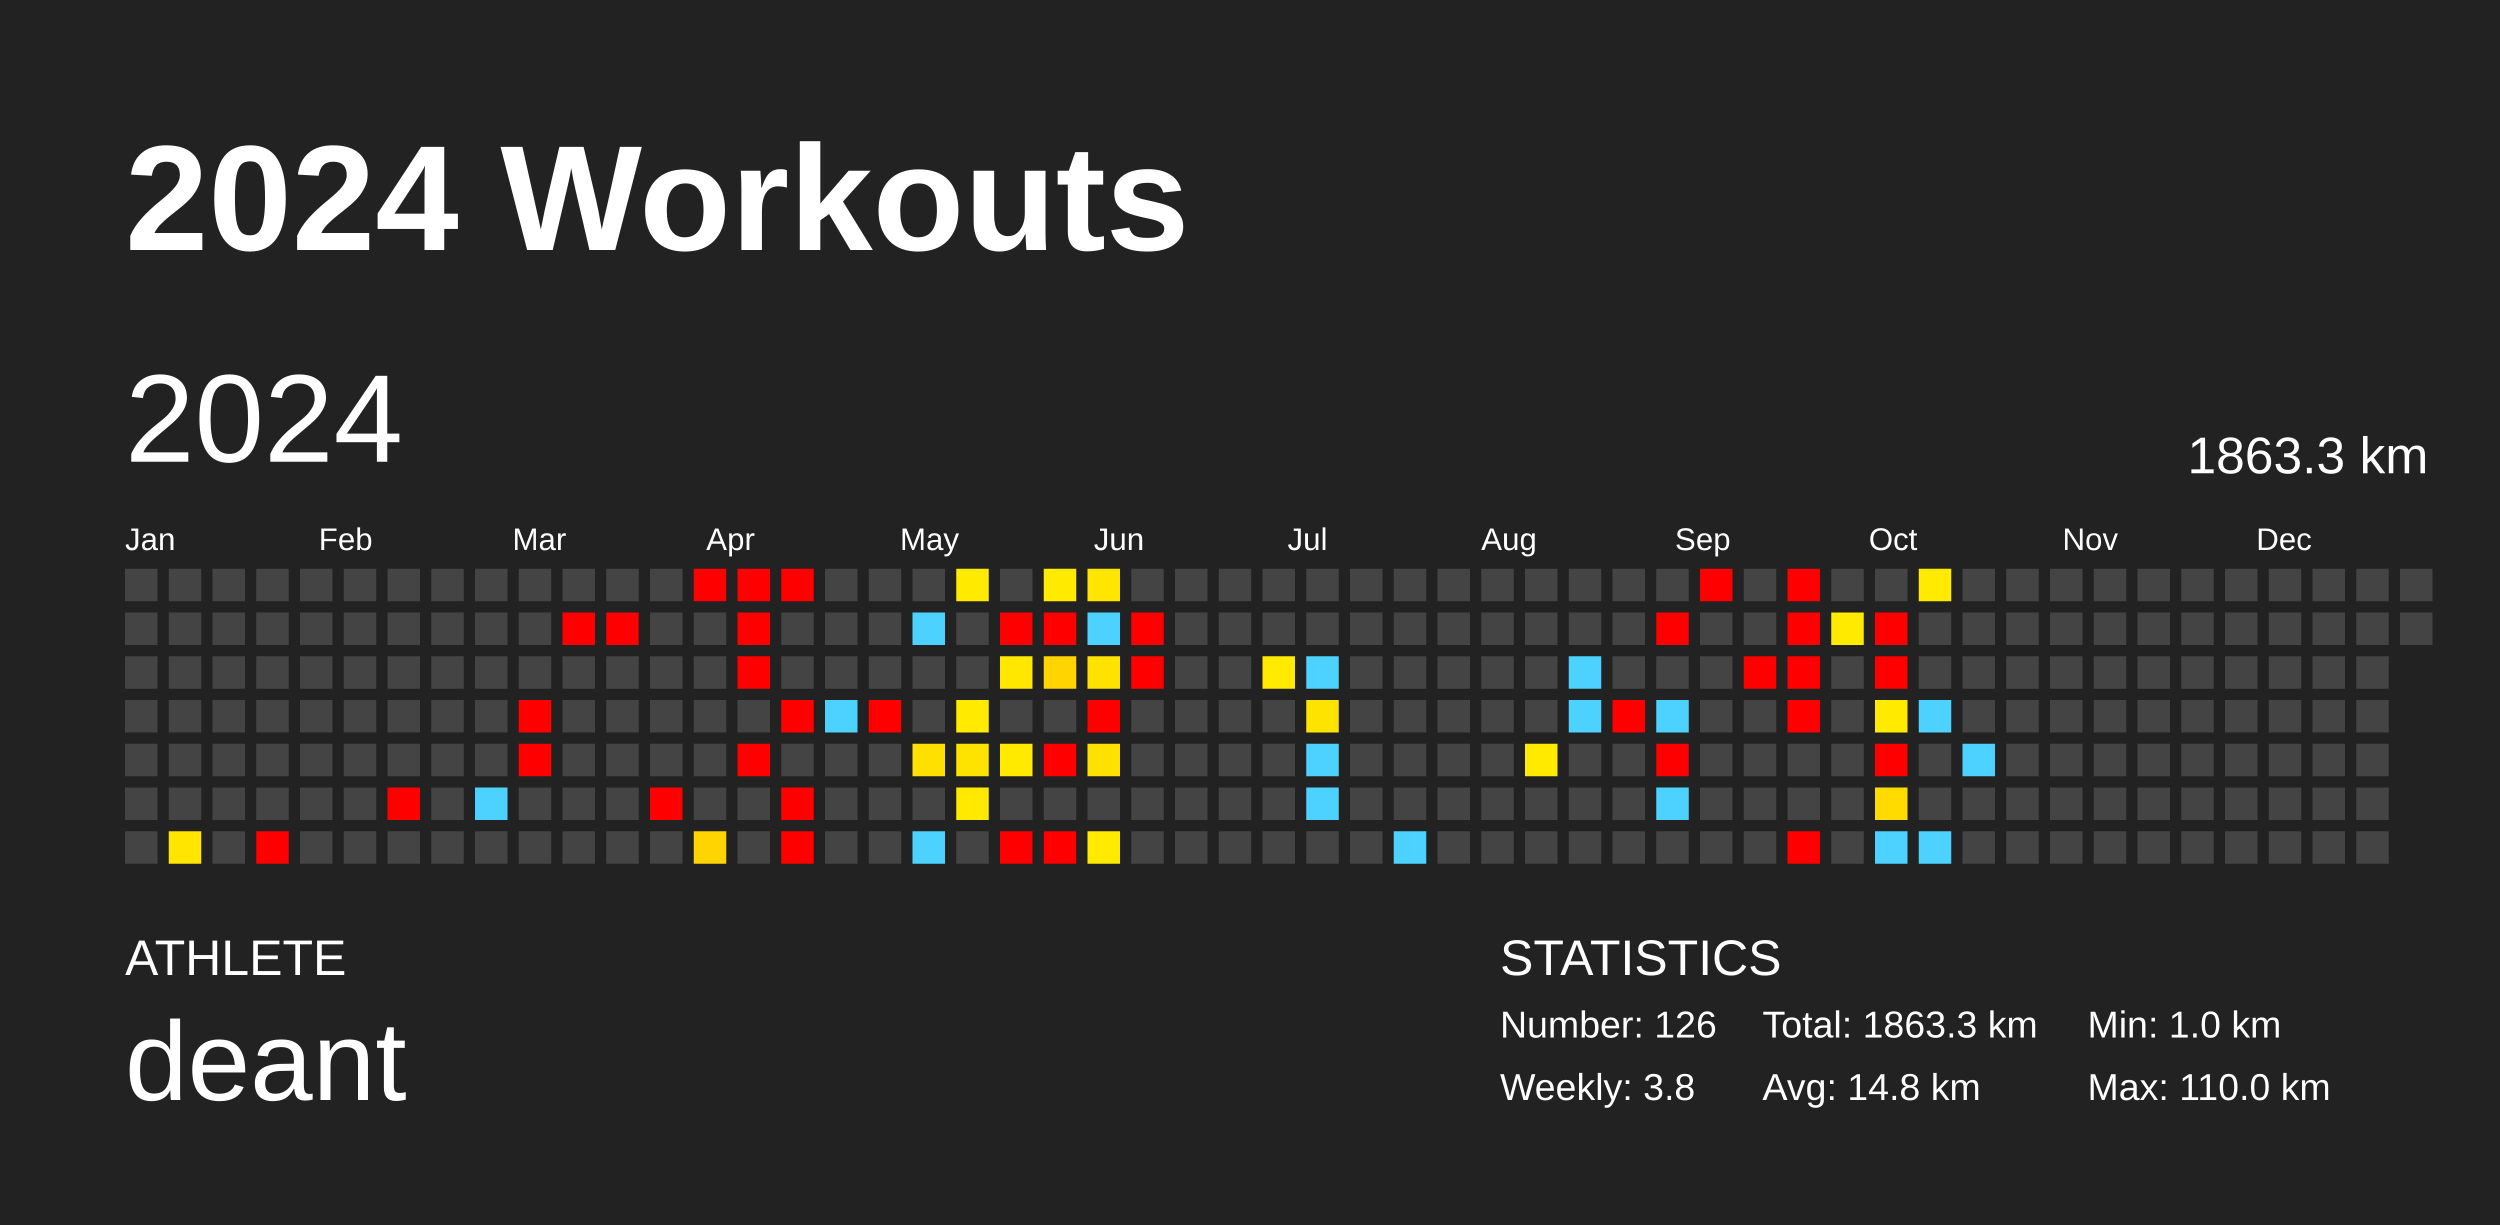
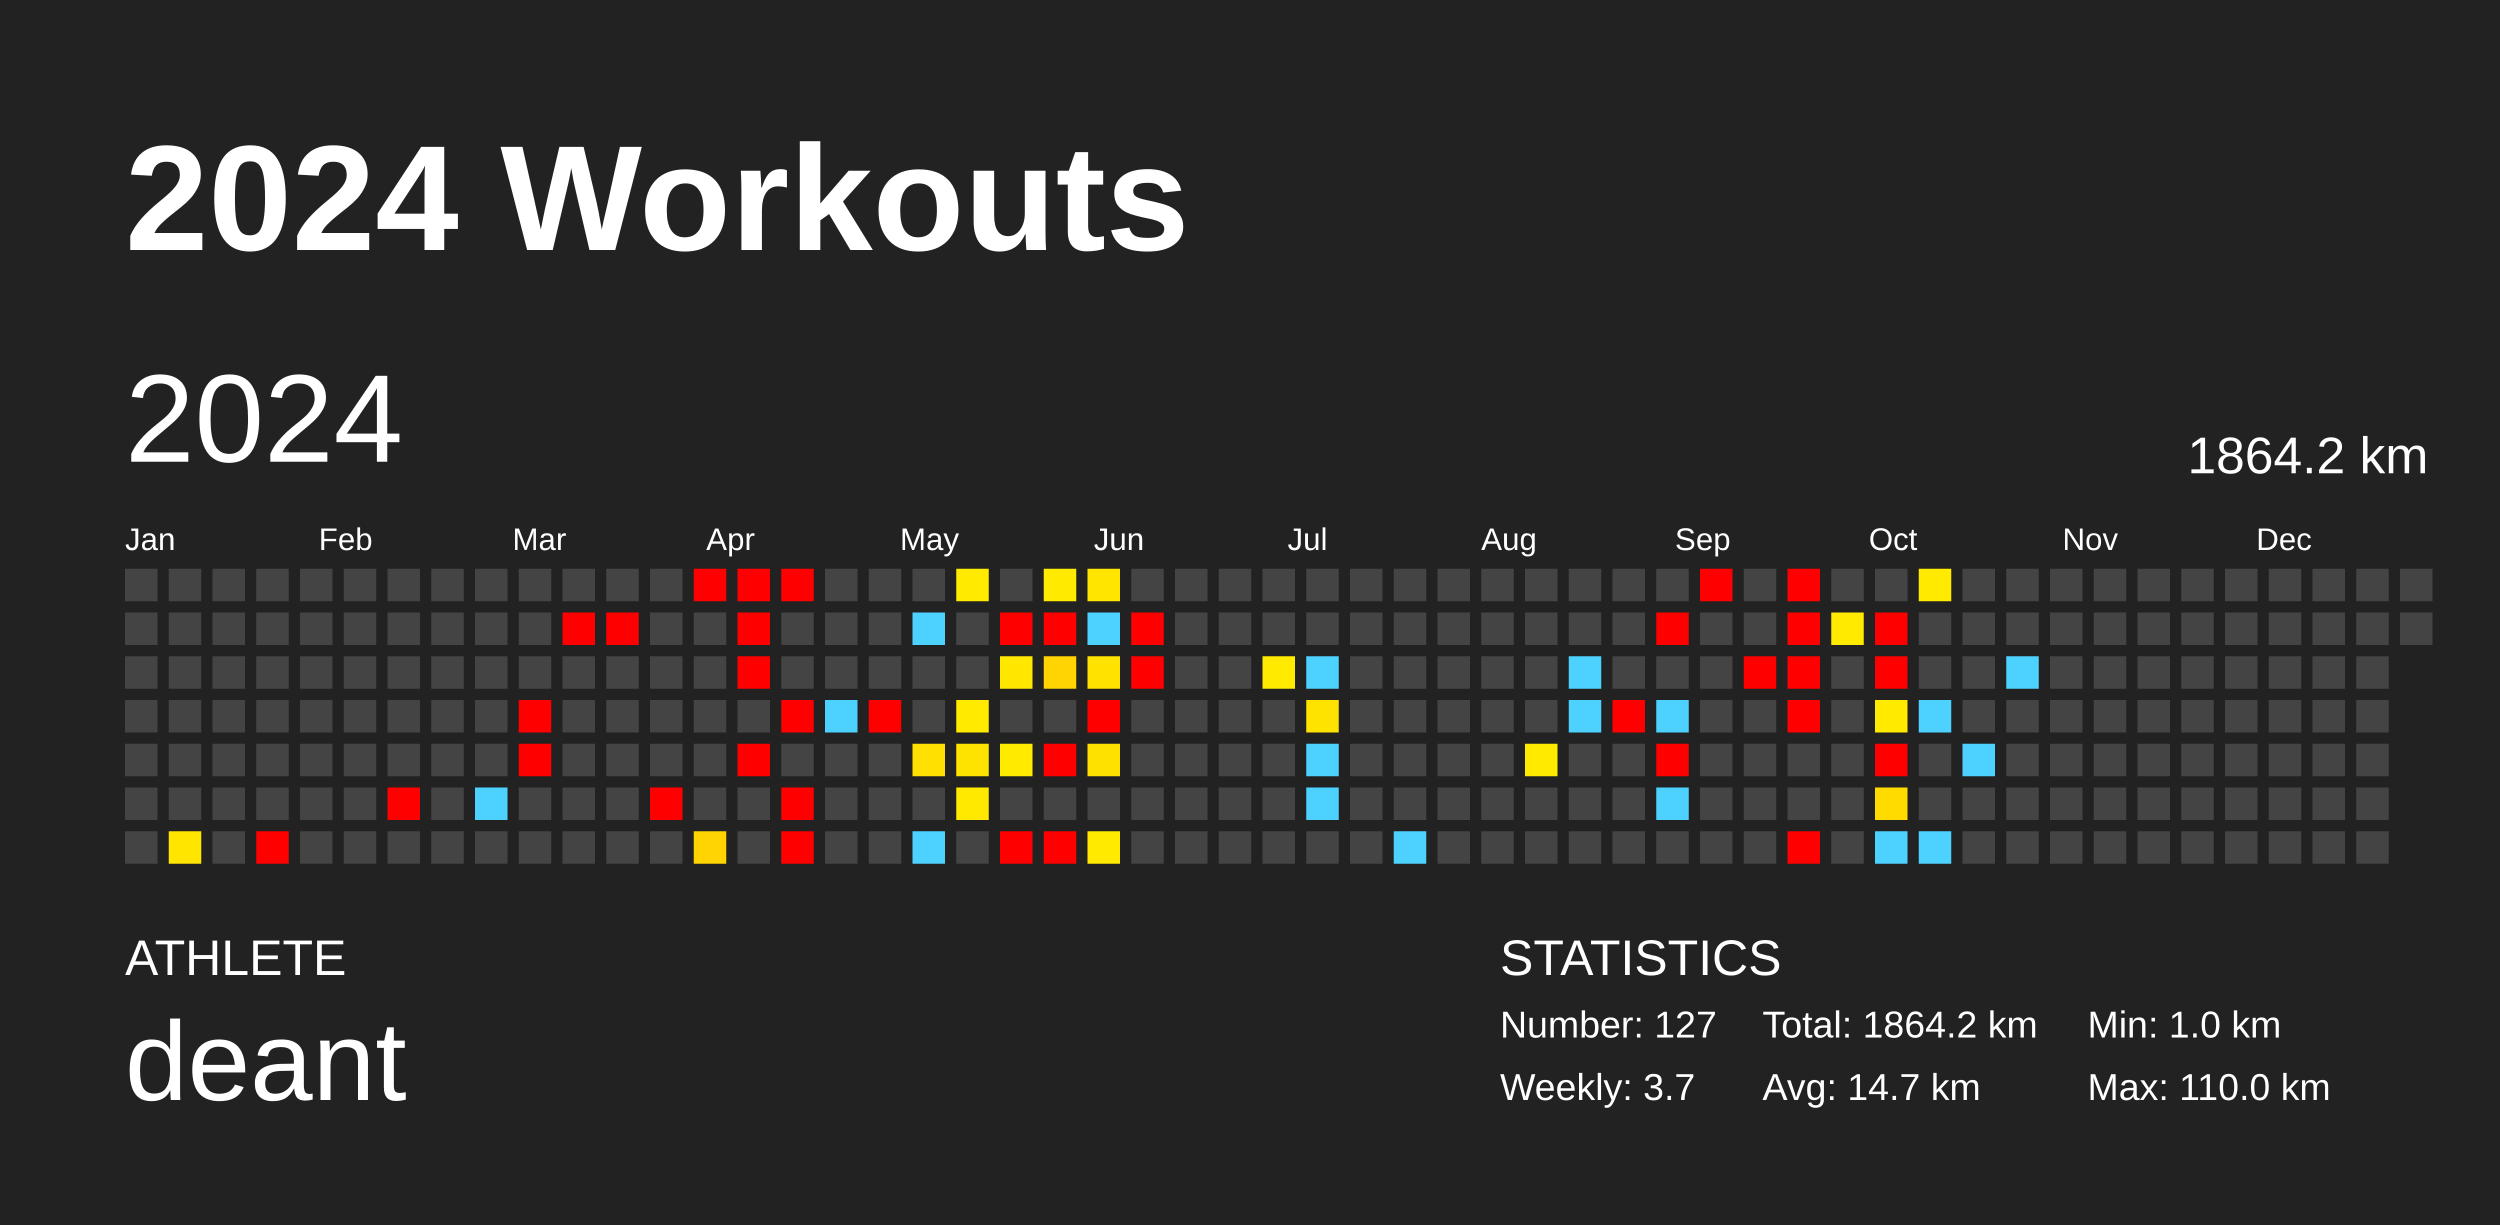
<svg xmlns="http://www.w3.org/2000/svg" baseProfile="full" height="98mm" version="1.1" viewBox="0,0,200,98" width="200mm">
  <defs />
  <rect fill="#222222" height="98" width="200" x="0" y="0" />
  <text fill="#FFFFFF" style="font-size:12px; font-family:Arial; font-weight:bold;" x="10" y="20">2024 Workouts</text>
  <text fill="#FFFFFF" style="font-size:4px; font-family:Arial" x="10" y="78">ATHLETE</text>
  <text fill="#FFFFFF" style="font-size:9px; font-family:Arial" x="10" y="88">deant</text>
  <text fill="#FFFFFF" style="font-size:4px; font-family:Arial" x="120" y="78">STATISTICS</text>
-   <text fill="#FFFFFF" style="font-size:3px; font-family:Arial" x="120" y="83">Number: 126</text>
-   <text fill="#FFFFFF" style="font-size:3px; font-family:Arial" x="120" y="88">Weekly: 3.8</text>
-   <text fill="#FFFFFF" style="font-size:3px; font-family:Arial" x="141" y="83">Total: 1863.3 km</text>
-   <text fill="#FFFFFF" style="font-size:3px; font-family:Arial" x="141" y="88">Avg: 14.8 km</text>
+   <text fill="#FFFFFF" style="font-size:3px; font-family:Arial" x="120" y="83">Number: 127</text>
+   <text fill="#FFFFFF" style="font-size:3px; font-family:Arial" x="120" y="88">Weekly: 3.7</text>
+   <text fill="#FFFFFF" style="font-size:3px; font-family:Arial" x="141" y="83">Total: 1864.2 km</text>
+   <text fill="#FFFFFF" style="font-size:3px; font-family:Arial" x="141" y="88">Avg: 14.7 km</text>
  <text fill="#FFFFFF" style="font-size:3px; font-family:Arial" x="167" y="83">Min: 1.0 km</text>
  <text fill="#FFFFFF" style="font-size:3px; font-family:Arial" x="167" y="88">Max: 110.0 km</text>
  <text dominant-baseline="hanging" fill="#FFFFFF" style="font-size:10.0px; font-family:Arial;" x="10" y="30">2024</text>
-   <text dominant-baseline="hanging" fill="#FFFFFF" style="font-size:4.125px; font-family:Arial;" x="175" y="35">1863.3 km</text>
+   <text dominant-baseline="hanging" fill="#FFFFFF" style="font-size:4.125px; font-family:Arial;" x="175" y="35">1864.2 km</text>
  <text fill="#FFFFFF" style="font-size:2.5px; font-family:Arial" x="10.0" y="44">Jan</text>
  <text fill="#FFFFFF" style="font-size:2.5px; font-family:Arial" x="25.5" y="44">Feb</text>
  <text fill="#FFFFFF" style="font-size:2.5px; font-family:Arial" x="41.0" y="44">Mar</text>
  <text fill="#FFFFFF" style="font-size:2.5px; font-family:Arial" x="56.5" y="44">Apr</text>
  <text fill="#FFFFFF" style="font-size:2.5px; font-family:Arial" x="72.0" y="44">May</text>
  <text fill="#FFFFFF" style="font-size:2.5px; font-family:Arial" x="87.5" y="44">Jun</text>
  <text fill="#FFFFFF" style="font-size:2.5px; font-family:Arial" x="103.0" y="44">Jul</text>
  <text fill="#FFFFFF" style="font-size:2.5px; font-family:Arial" x="118.5" y="44">Aug</text>
  <text fill="#FFFFFF" style="font-size:2.5px; font-family:Arial" x="134.0" y="44">Sep</text>
  <text fill="#FFFFFF" style="font-size:2.5px; font-family:Arial" x="149.5" y="44">Oct</text>
  <text fill="#FFFFFF" style="font-size:2.5px; font-family:Arial" x="165.0" y="44">Nov</text>
  <text fill="#FFFFFF" style="font-size:2.5px; font-family:Arial" x="180.5" y="44">Dec</text>
  <rect fill="#444444" height="2.6" width="2.6" x="10.0" y="45.5" />
  <rect fill="#444444" height="2.6" width="2.6" x="10.0" y="49.0" />
  <rect fill="#444444" height="2.6" width="2.6" x="10.0" y="52.5" />
  <rect fill="#444444" height="2.6" width="2.6" x="10.0" y="56.0" />
  <rect fill="#444444" height="2.6" width="2.6" x="10.0" y="59.5" />
  <rect fill="#444444" height="2.6" width="2.6" x="10.0" y="63.0" />
  <rect fill="#444444" height="2.6" width="2.6" x="10.0" y="66.5" />
  <rect fill="#444444" height="2.6" width="2.6" x="13.5" y="45.5" />
  <rect fill="#444444" height="2.6" width="2.6" x="13.5" y="49.0" />
  <rect fill="#444444" height="2.6" width="2.6" x="13.5" y="52.5" />
  <rect fill="#444444" height="2.6" width="2.6" x="13.5" y="56.0" />
  <rect fill="#444444" height="2.6" width="2.6" x="13.5" y="59.5" />
  <rect fill="#444444" height="2.6" width="2.6" x="13.5" y="63.0" />
  <rect fill="#ffe500" height="2.6" width="2.6" x="13.5" y="66.5" />
  <rect fill="#444444" height="2.6" width="2.6" x="17.0" y="45.5" />
  <rect fill="#444444" height="2.6" width="2.6" x="17.0" y="49.0" />
  <rect fill="#444444" height="2.6" width="2.6" x="17.0" y="52.5" />
  <rect fill="#444444" height="2.6" width="2.6" x="17.0" y="56.0" />
  <rect fill="#444444" height="2.6" width="2.6" x="17.0" y="59.5" />
  <rect fill="#444444" height="2.6" width="2.6" x="17.0" y="63.0" />
  <rect fill="#444444" height="2.6" width="2.6" x="17.0" y="66.5" />
  <rect fill="#444444" height="2.6" width="2.6" x="20.5" y="45.5" />
  <rect fill="#444444" height="2.6" width="2.6" x="20.5" y="49.0" />
  <rect fill="#444444" height="2.6" width="2.6" x="20.5" y="52.5" />
  <rect fill="#444444" height="2.6" width="2.6" x="20.5" y="56.0" />
  <rect fill="#444444" height="2.6" width="2.6" x="20.5" y="59.5" />
  <rect fill="#444444" height="2.6" width="2.6" x="20.5" y="63.0" />
  <rect fill="red" height="2.6" width="2.6" x="20.5" y="66.5" />
  <rect fill="#444444" height="2.6" width="2.6" x="24.0" y="45.5" />
  <rect fill="#444444" height="2.6" width="2.6" x="24.0" y="49.0" />
  <rect fill="#444444" height="2.6" width="2.6" x="24.0" y="52.5" />
  <rect fill="#444444" height="2.6" width="2.6" x="24.0" y="56.0" />
  <rect fill="#444444" height="2.6" width="2.6" x="24.0" y="59.5" />
  <rect fill="#444444" height="2.6" width="2.6" x="24.0" y="63.0" />
  <rect fill="#444444" height="2.6" width="2.6" x="24.0" y="66.5" />
  <rect fill="#444444" height="2.6" width="2.6" x="27.5" y="45.5" />
  <rect fill="#444444" height="2.6" width="2.6" x="27.5" y="49.0" />
  <rect fill="#444444" height="2.6" width="2.6" x="27.5" y="52.5" />
  <rect fill="#444444" height="2.6" width="2.6" x="27.5" y="56.0" />
  <rect fill="#444444" height="2.6" width="2.6" x="27.5" y="59.5" />
  <rect fill="#444444" height="2.6" width="2.6" x="27.5" y="63.0" />
  <rect fill="#444444" height="2.6" width="2.6" x="27.5" y="66.5" />
  <rect fill="#444444" height="2.6" width="2.6" x="31.0" y="45.5" />
  <rect fill="#444444" height="2.6" width="2.6" x="31.0" y="49.0" />
  <rect fill="#444444" height="2.6" width="2.6" x="31.0" y="52.5" />
  <rect fill="#444444" height="2.6" width="2.6" x="31.0" y="56.0" />
  <rect fill="#444444" height="2.6" width="2.6" x="31.0" y="59.5" />
  <rect fill="red" height="2.6" width="2.6" x="31.0" y="63.0" />
  <rect fill="#444444" height="2.6" width="2.6" x="31.0" y="66.5" />
  <rect fill="#444444" height="2.6" width="2.6" x="34.5" y="45.5" />
  <rect fill="#444444" height="2.6" width="2.6" x="34.5" y="49.0" />
  <rect fill="#444444" height="2.6" width="2.6" x="34.5" y="52.5" />
  <rect fill="#444444" height="2.6" width="2.6" x="34.5" y="56.0" />
  <rect fill="#444444" height="2.6" width="2.6" x="34.5" y="59.5" />
  <rect fill="#444444" height="2.6" width="2.6" x="34.5" y="63.0" />
  <rect fill="#444444" height="2.6" width="2.6" x="34.5" y="66.5" />
  <rect fill="#444444" height="2.6" width="2.6" x="38.0" y="45.5" />
  <rect fill="#444444" height="2.6" width="2.6" x="38.0" y="49.0" />
  <rect fill="#444444" height="2.6" width="2.6" x="38.0" y="52.5" />
  <rect fill="#444444" height="2.6" width="2.6" x="38.0" y="56.0" />
  <rect fill="#444444" height="2.6" width="2.6" x="38.0" y="59.5" />
  <rect fill="#4dd2ff" height="2.6" width="2.6" x="38.0" y="63.0" />
  <rect fill="#444444" height="2.6" width="2.6" x="38.0" y="66.5" />
  <rect fill="#444444" height="2.6" width="2.6" x="41.5" y="45.5" />
  <rect fill="#444444" height="2.6" width="2.6" x="41.5" y="49.0" />
  <rect fill="#444444" height="2.6" width="2.6" x="41.5" y="52.5" />
  <rect fill="red" height="2.6" width="2.6" x="41.5" y="56.0" />
  <rect fill="red" height="2.6" width="2.6" x="41.5" y="59.5" />
  <rect fill="#444444" height="2.6" width="2.6" x="41.5" y="63.0" />
  <rect fill="#444444" height="2.6" width="2.6" x="41.5" y="66.5" />
  <rect fill="#444444" height="2.6" width="2.6" x="45.0" y="45.5" />
  <rect fill="red" height="2.6" width="2.6" x="45.0" y="49.0" />
  <rect fill="#444444" height="2.6" width="2.6" x="45.0" y="52.5" />
  <rect fill="#444444" height="2.6" width="2.6" x="45.0" y="56.0" />
  <rect fill="#444444" height="2.6" width="2.6" x="45.0" y="59.5" />
  <rect fill="#444444" height="2.6" width="2.6" x="45.0" y="63.0" />
  <rect fill="#444444" height="2.6" width="2.6" x="45.0" y="66.5" />
  <rect fill="#444444" height="2.6" width="2.6" x="48.5" y="45.5" />
  <rect fill="red" height="2.6" width="2.6" x="48.5" y="49.0" />
  <rect fill="#444444" height="2.6" width="2.6" x="48.5" y="52.5" />
  <rect fill="#444444" height="2.6" width="2.6" x="48.5" y="56.0" />
  <rect fill="#444444" height="2.6" width="2.6" x="48.5" y="59.5" />
  <rect fill="#444444" height="2.6" width="2.6" x="48.5" y="63.0" />
  <rect fill="#444444" height="2.6" width="2.6" x="48.5" y="66.5" />
  <rect fill="#444444" height="2.6" width="2.6" x="52.0" y="45.5" />
  <rect fill="#444444" height="2.6" width="2.6" x="52.0" y="49.0" />
  <rect fill="#444444" height="2.6" width="2.6" x="52.0" y="52.5" />
  <rect fill="#444444" height="2.6" width="2.6" x="52.0" y="56.0" />
  <rect fill="#444444" height="2.6" width="2.6" x="52.0" y="59.5" />
  <rect fill="red" height="2.6" width="2.6" x="52.0" y="63.0" />
  <rect fill="#444444" height="2.6" width="2.6" x="52.0" y="66.5" />
  <rect fill="red" height="2.6" width="2.6" x="55.5" y="45.5" />
  <rect fill="#444444" height="2.6" width="2.6" x="55.5" y="49.0" />
  <rect fill="#444444" height="2.6" width="2.6" x="55.5" y="52.5" />
  <rect fill="#444444" height="2.6" width="2.6" x="55.5" y="56.0" />
  <rect fill="#444444" height="2.6" width="2.6" x="55.5" y="59.5" />
  <rect fill="#444444" height="2.6" width="2.6" x="55.5" y="63.0" />
  <rect fill="#ffd400" height="2.6" width="2.6" x="55.5" y="66.5" />
  <rect fill="red" height="2.6" width="2.6" x="59.0" y="45.5" />
  <rect fill="red" height="2.6" width="2.6" x="59.0" y="49.0" />
  <rect fill="red" height="2.6" width="2.6" x="59.0" y="52.5" />
  <rect fill="#444444" height="2.6" width="2.6" x="59.0" y="56.0" />
  <rect fill="red" height="2.6" width="2.6" x="59.0" y="59.5" />
  <rect fill="#444444" height="2.6" width="2.6" x="59.0" y="63.0" />
  <rect fill="#444444" height="2.6" width="2.6" x="59.0" y="66.5" />
  <rect fill="red" height="2.6" width="2.6" x="62.5" y="45.5" />
  <rect fill="#444444" height="2.6" width="2.6" x="62.5" y="49.0" />
  <rect fill="#444444" height="2.6" width="2.6" x="62.5" y="52.5" />
  <rect fill="red" height="2.6" width="2.6" x="62.5" y="56.0" />
  <rect fill="#444444" height="2.6" width="2.6" x="62.5" y="59.5" />
  <rect fill="red" height="2.6" width="2.6" x="62.5" y="63.0" />
  <rect fill="red" height="2.6" width="2.6" x="62.5" y="66.5" />
  <rect fill="#444444" height="2.6" width="2.6" x="66.0" y="45.5" />
  <rect fill="#444444" height="2.6" width="2.6" x="66.0" y="49.0" />
  <rect fill="#444444" height="2.6" width="2.6" x="66.0" y="52.5" />
  <rect fill="#4dd2ff" height="2.6" width="2.6" x="66.0" y="56.0" />
  <rect fill="#444444" height="2.6" width="2.6" x="66.0" y="59.5" />
  <rect fill="#444444" height="2.6" width="2.6" x="66.0" y="63.0" />
  <rect fill="#444444" height="2.6" width="2.6" x="66.0" y="66.5" />
  <rect fill="#444444" height="2.6" width="2.6" x="69.5" y="45.5" />
  <rect fill="#444444" height="2.6" width="2.6" x="69.5" y="49.0" />
  <rect fill="#444444" height="2.6" width="2.6" x="69.5" y="52.5" />
  <rect fill="red" height="2.6" width="2.6" x="69.5" y="56.0" />
  <rect fill="#444444" height="2.6" width="2.6" x="69.5" y="59.5" />
  <rect fill="#444444" height="2.6" width="2.6" x="69.5" y="63.0" />
  <rect fill="#444444" height="2.6" width="2.6" x="69.5" y="66.5" />
  <rect fill="#444444" height="2.6" width="2.6" x="73.0" y="45.5" />
  <rect fill="#4dd2ff" height="2.6" width="2.6" x="73.0" y="49.0" />
  <rect fill="#444444" height="2.6" width="2.6" x="73.0" y="52.5" />
  <rect fill="#444444" height="2.6" width="2.6" x="73.0" y="56.0" />
  <rect fill="#ffe000" height="2.6" width="2.6" x="73.0" y="59.5" />
  <rect fill="#444444" height="2.6" width="2.6" x="73.0" y="63.0" />
  <rect fill="#4dd2ff" height="2.6" width="2.6" x="73.0" y="66.5" />
  <rect fill="#ffea00" height="2.6" width="2.6" x="76.5" y="45.5" />
  <rect fill="#444444" height="2.6" width="2.6" x="76.5" y="49.0" />
  <rect fill="#444444" height="2.6" width="2.6" x="76.5" y="52.5" />
  <rect fill="#ffea00" height="2.6" width="2.6" x="76.5" y="56.0" />
  <rect fill="#ffe300" height="2.6" width="2.6" x="76.5" y="59.5" />
  <rect fill="#ffe900" height="2.6" width="2.6" x="76.5" y="63.0" />
  <rect fill="#444444" height="2.6" width="2.6" x="76.5" y="66.5" />
  <rect fill="#444444" height="2.6" width="2.6" x="80.0" y="45.5" />
  <rect fill="red" height="2.6" width="2.6" x="80.0" y="49.0" />
  <rect fill="#ffe700" height="2.6" width="2.6" x="80.0" y="52.5" />
  <rect fill="#444444" height="2.6" width="2.6" x="80.0" y="56.0" />
  <rect fill="#ffea00" height="2.6" width="2.6" x="80.0" y="59.5" />
  <rect fill="#444444" height="2.6" width="2.6" x="80.0" y="63.0" />
  <rect fill="red" height="2.6" width="2.6" x="80.0" y="66.5" />
  <rect fill="#ffea00" height="2.6" width="2.6" x="83.5" y="45.5" />
  <rect fill="red" height="2.6" width="2.6" x="83.5" y="49.0" />
  <rect fill="#ffd400" height="2.6" width="2.6" x="83.5" y="52.5" />
  <rect fill="#444444" height="2.6" width="2.6" x="83.5" y="56.0" />
  <rect fill="red" height="2.6" width="2.6" x="83.5" y="59.5" />
  <rect fill="#444444" height="2.6" width="2.6" x="83.5" y="63.0" />
  <rect fill="red" height="2.6" width="2.6" x="83.5" y="66.5" />
  <rect fill="#ffe500" height="2.6" width="2.6" x="87.0" y="45.5" />
  <rect fill="#4dd2ff" height="2.6" width="2.6" x="87.0" y="49.0" />
  <rect fill="#ffe200" height="2.6" width="2.6" x="87.0" y="52.5" />
  <rect fill="red" height="2.6" width="2.6" x="87.0" y="56.0" />
  <rect fill="#ffe100" height="2.6" width="2.6" x="87.0" y="59.5" />
  <rect fill="#444444" height="2.6" width="2.6" x="87.0" y="63.0" />
  <rect fill="#ffea00" height="2.6" width="2.6" x="87.0" y="66.5" />
  <rect fill="#444444" height="2.6" width="2.6" x="90.5" y="45.5" />
  <rect fill="red" height="2.6" width="2.6" x="90.5" y="49.0" />
  <rect fill="red" height="2.6" width="2.6" x="90.5" y="52.5" />
  <rect fill="#444444" height="2.6" width="2.6" x="90.5" y="56.0" />
  <rect fill="#444444" height="2.6" width="2.6" x="90.5" y="59.5" />
  <rect fill="#444444" height="2.6" width="2.6" x="90.5" y="63.0" />
  <rect fill="#444444" height="2.6" width="2.6" x="90.5" y="66.5" />
  <rect fill="#444444" height="2.6" width="2.6" x="94.0" y="45.5" />
  <rect fill="#444444" height="2.6" width="2.6" x="94.0" y="49.0" />
  <rect fill="#444444" height="2.6" width="2.6" x="94.0" y="52.5" />
  <rect fill="#444444" height="2.6" width="2.6" x="94.0" y="56.0" />
  <rect fill="#444444" height="2.6" width="2.6" x="94.0" y="59.5" />
  <rect fill="#444444" height="2.6" width="2.6" x="94.0" y="63.0" />
  <rect fill="#444444" height="2.6" width="2.6" x="94.0" y="66.5" />
  <rect fill="#444444" height="2.6" width="2.6" x="97.5" y="45.5" />
  <rect fill="#444444" height="2.6" width="2.6" x="97.5" y="49.0" />
  <rect fill="#444444" height="2.6" width="2.6" x="97.5" y="52.5" />
  <rect fill="#444444" height="2.6" width="2.6" x="97.5" y="56.0" />
  <rect fill="#444444" height="2.6" width="2.6" x="97.5" y="59.5" />
  <rect fill="#444444" height="2.6" width="2.6" x="97.5" y="63.0" />
  <rect fill="#444444" height="2.6" width="2.6" x="97.5" y="66.5" />
  <rect fill="#444444" height="2.6" width="2.6" x="101.0" y="45.5" />
  <rect fill="#444444" height="2.6" width="2.6" x="101.0" y="49.0" />
  <rect fill="#ffea00" height="2.6" width="2.6" x="101.0" y="52.5" />
  <rect fill="#444444" height="2.6" width="2.6" x="101.0" y="56.0" />
  <rect fill="#444444" height="2.6" width="2.6" x="101.0" y="59.5" />
  <rect fill="#444444" height="2.6" width="2.6" x="101.0" y="63.0" />
  <rect fill="#444444" height="2.6" width="2.6" x="101.0" y="66.5" />
  <rect fill="#444444" height="2.6" width="2.6" x="104.5" y="45.5" />
  <rect fill="#444444" height="2.6" width="2.6" x="104.5" y="49.0" />
  <rect fill="#4dd2ff" height="2.6" width="2.6" x="104.5" y="52.5" />
  <rect fill="#ffe300" height="2.6" width="2.6" x="104.5" y="56.0" />
  <rect fill="#4dd2ff" height="2.6" width="2.6" x="104.5" y="59.5" />
  <rect fill="#4dd2ff" height="2.6" width="2.6" x="104.5" y="63.0" />
  <rect fill="#444444" height="2.6" width="2.6" x="104.5" y="66.5" />
  <rect fill="#444444" height="2.6" width="2.6" x="108.0" y="45.5" />
  <rect fill="#444444" height="2.6" width="2.6" x="108.0" y="49.0" />
  <rect fill="#444444" height="2.6" width="2.6" x="108.0" y="52.5" />
  <rect fill="#444444" height="2.6" width="2.6" x="108.0" y="56.0" />
  <rect fill="#444444" height="2.6" width="2.6" x="108.0" y="59.5" />
  <rect fill="#444444" height="2.6" width="2.6" x="108.0" y="63.0" />
  <rect fill="#444444" height="2.6" width="2.6" x="108.0" y="66.5" />
  <rect fill="#444444" height="2.6" width="2.6" x="111.5" y="45.5" />
  <rect fill="#444444" height="2.6" width="2.6" x="111.5" y="49.0" />
  <rect fill="#444444" height="2.6" width="2.6" x="111.5" y="52.5" />
  <rect fill="#444444" height="2.6" width="2.6" x="111.5" y="56.0" />
  <rect fill="#444444" height="2.6" width="2.6" x="111.5" y="59.5" />
  <rect fill="#444444" height="2.6" width="2.6" x="111.5" y="63.0" />
  <rect fill="#4dd2ff" height="2.6" width="2.6" x="111.5" y="66.5" />
  <rect fill="#444444" height="2.6" width="2.6" x="115.0" y="45.5" />
  <rect fill="#444444" height="2.6" width="2.6" x="115.0" y="49.0" />
  <rect fill="#444444" height="2.6" width="2.6" x="115.0" y="52.5" />
  <rect fill="#444444" height="2.6" width="2.6" x="115.0" y="56.0" />
  <rect fill="#444444" height="2.6" width="2.6" x="115.0" y="59.5" />
  <rect fill="#444444" height="2.6" width="2.6" x="115.0" y="63.0" />
  <rect fill="#444444" height="2.6" width="2.6" x="115.0" y="66.5" />
  <rect fill="#444444" height="2.6" width="2.6" x="118.5" y="45.5" />
  <rect fill="#444444" height="2.6" width="2.6" x="118.5" y="49.0" />
  <rect fill="#444444" height="2.6" width="2.6" x="118.5" y="52.5" />
  <rect fill="#444444" height="2.6" width="2.6" x="118.5" y="56.0" />
  <rect fill="#444444" height="2.6" width="2.6" x="118.5" y="59.5" />
  <rect fill="#444444" height="2.6" width="2.6" x="118.5" y="63.0" />
  <rect fill="#444444" height="2.6" width="2.6" x="118.5" y="66.5" />
  <rect fill="#444444" height="2.6" width="2.6" x="122.0" y="45.5" />
  <rect fill="#444444" height="2.6" width="2.6" x="122.0" y="49.0" />
  <rect fill="#444444" height="2.6" width="2.6" x="122.0" y="52.5" />
  <rect fill="#444444" height="2.6" width="2.6" x="122.0" y="56.0" />
  <rect fill="#ffea00" height="2.6" width="2.6" x="122.0" y="59.5" />
  <rect fill="#444444" height="2.6" width="2.6" x="122.0" y="63.0" />
  <rect fill="#444444" height="2.6" width="2.6" x="122.0" y="66.5" />
  <rect fill="#444444" height="2.6" width="2.6" x="125.5" y="45.5" />
  <rect fill="#444444" height="2.6" width="2.6" x="125.5" y="49.0" />
  <rect fill="#4dd2ff" height="2.6" width="2.6" x="125.5" y="52.5" />
  <rect fill="#4dd2ff" height="2.6" width="2.6" x="125.5" y="56.0" />
  <rect fill="#444444" height="2.6" width="2.6" x="125.5" y="59.5" />
  <rect fill="#444444" height="2.6" width="2.6" x="125.5" y="63.0" />
  <rect fill="#444444" height="2.6" width="2.6" x="125.5" y="66.5" />
  <rect fill="#444444" height="2.6" width="2.6" x="129.0" y="45.5" />
  <rect fill="#444444" height="2.6" width="2.6" x="129.0" y="49.0" />
  <rect fill="#444444" height="2.6" width="2.6" x="129.0" y="52.5" />
  <rect fill="red" height="2.6" width="2.6" x="129.0" y="56.0" />
  <rect fill="#444444" height="2.6" width="2.6" x="129.0" y="59.5" />
  <rect fill="#444444" height="2.6" width="2.6" x="129.0" y="63.0" />
  <rect fill="#444444" height="2.6" width="2.6" x="129.0" y="66.5" />
  <rect fill="#444444" height="2.6" width="2.6" x="132.5" y="45.5" />
  <rect fill="red" height="2.6" width="2.6" x="132.5" y="49.0" />
  <rect fill="#444444" height="2.6" width="2.6" x="132.5" y="52.5" />
  <rect fill="#4dd2ff" height="2.6" width="2.6" x="132.5" y="56.0" />
  <rect fill="red" height="2.6" width="2.6" x="132.5" y="59.5" />
  <rect fill="#4dd2ff" height="2.6" width="2.6" x="132.5" y="63.0" />
  <rect fill="#444444" height="2.6" width="2.6" x="132.5" y="66.5" />
  <rect fill="red" height="2.6" width="2.6" x="136.0" y="45.5" />
  <rect fill="#444444" height="2.6" width="2.6" x="136.0" y="49.0" />
  <rect fill="#444444" height="2.6" width="2.6" x="136.0" y="52.5" />
  <rect fill="#444444" height="2.6" width="2.6" x="136.0" y="56.0" />
  <rect fill="#444444" height="2.6" width="2.6" x="136.0" y="59.5" />
  <rect fill="#444444" height="2.6" width="2.6" x="136.0" y="63.0" />
  <rect fill="#444444" height="2.6" width="2.6" x="136.0" y="66.5" />
  <rect fill="#444444" height="2.6" width="2.6" x="139.5" y="45.5" />
  <rect fill="#444444" height="2.6" width="2.6" x="139.5" y="49.0" />
  <rect fill="red" height="2.6" width="2.6" x="139.5" y="52.5" />
  <rect fill="#444444" height="2.6" width="2.6" x="139.5" y="56.0" />
  <rect fill="#444444" height="2.6" width="2.6" x="139.5" y="59.5" />
  <rect fill="#444444" height="2.6" width="2.6" x="139.5" y="63.0" />
  <rect fill="#444444" height="2.6" width="2.6" x="139.5" y="66.5" />
  <rect fill="red" height="2.6" width="2.6" x="143.0" y="45.5" />
  <rect fill="red" height="2.6" width="2.6" x="143.0" y="49.0" />
  <rect fill="red" height="2.6" width="2.6" x="143.0" y="52.5" />
  <rect fill="red" height="2.6" width="2.6" x="143.0" y="56.0" />
  <rect fill="#444444" height="2.6" width="2.6" x="143.0" y="59.5" />
  <rect fill="#444444" height="2.6" width="2.6" x="143.0" y="63.0" />
  <rect fill="red" height="2.6" width="2.6" x="143.0" y="66.5" />
  <rect fill="#444444" height="2.6" width="2.6" x="146.5" y="45.5" />
  <rect fill="#ffea00" height="2.6" width="2.6" x="146.5" y="49.0" />
  <rect fill="#444444" height="2.6" width="2.6" x="146.5" y="52.5" />
  <rect fill="#444444" height="2.6" width="2.6" x="146.5" y="56.0" />
  <rect fill="#444444" height="2.6" width="2.6" x="146.5" y="59.5" />
  <rect fill="#444444" height="2.6" width="2.6" x="146.5" y="63.0" />
  <rect fill="#444444" height="2.6" width="2.6" x="146.5" y="66.5" />
  <rect fill="#444444" height="2.6" width="2.6" x="150.0" y="45.5" />
  <rect fill="red" height="2.6" width="2.6" x="150.0" y="49.0" />
  <rect fill="red" height="2.6" width="2.6" x="150.0" y="52.5" />
  <rect fill="#ffea00" height="2.6" width="2.6" x="150.0" y="56.0" />
  <rect fill="red" height="2.6" width="2.6" x="150.0" y="59.5" />
  <rect fill="#ffdb00" height="2.6" width="2.6" x="150.0" y="63.0" />
  <rect fill="#4dd2ff" height="2.6" width="2.6" x="150.0" y="66.5" />
  <rect fill="#ffea00" height="2.6" width="2.6" x="153.5" y="45.5" />
  <rect fill="#444444" height="2.6" width="2.6" x="153.5" y="49.0" />
  <rect fill="#444444" height="2.6" width="2.6" x="153.5" y="52.5" />
  <rect fill="#4dd2ff" height="2.6" width="2.6" x="153.5" y="56.0" />
  <rect fill="#444444" height="2.6" width="2.6" x="153.5" y="59.5" />
  <rect fill="#444444" height="2.6" width="2.6" x="153.5" y="63.0" />
  <rect fill="#4dd2ff" height="2.6" width="2.6" x="153.5" y="66.5" />
  <rect fill="#444444" height="2.6" width="2.6" x="157.0" y="45.5" />
  <rect fill="#444444" height="2.6" width="2.6" x="157.0" y="49.0" />
  <rect fill="#444444" height="2.6" width="2.6" x="157.0" y="52.5" />
  <rect fill="#444444" height="2.6" width="2.6" x="157.0" y="56.0" />
  <rect fill="#4dd2ff" height="2.6" width="2.6" x="157.0" y="59.5" />
  <rect fill="#444444" height="2.6" width="2.6" x="157.0" y="63.0" />
  <rect fill="#444444" height="2.6" width="2.6" x="157.0" y="66.5" />
  <rect fill="#444444" height="2.6" width="2.6" x="160.5" y="45.5" />
  <rect fill="#444444" height="2.6" width="2.6" x="160.5" y="49.0" />
-   <rect fill="#444444" height="2.6" width="2.6" x="160.5" y="52.5" />
+   <rect fill="#4dd2ff" height="2.6" width="2.6" x="160.5" y="52.5" />
  <rect fill="#444444" height="2.6" width="2.6" x="160.5" y="56.0" />
  <rect fill="#444444" height="2.6" width="2.6" x="160.5" y="59.5" />
  <rect fill="#444444" height="2.6" width="2.6" x="160.5" y="63.0" />
  <rect fill="#444444" height="2.6" width="2.6" x="160.5" y="66.5" />
  <rect fill="#444444" height="2.6" width="2.6" x="164.0" y="45.5" />
  <rect fill="#444444" height="2.6" width="2.6" x="164.0" y="49.0" />
  <rect fill="#444444" height="2.6" width="2.6" x="164.0" y="52.5" />
  <rect fill="#444444" height="2.6" width="2.6" x="164.0" y="56.0" />
  <rect fill="#444444" height="2.6" width="2.6" x="164.0" y="59.5" />
  <rect fill="#444444" height="2.6" width="2.6" x="164.0" y="63.0" />
  <rect fill="#444444" height="2.6" width="2.6" x="164.0" y="66.5" />
  <rect fill="#444444" height="2.6" width="2.6" x="167.5" y="45.5" />
  <rect fill="#444444" height="2.6" width="2.6" x="167.5" y="49.0" />
  <rect fill="#444444" height="2.6" width="2.6" x="167.5" y="52.5" />
  <rect fill="#444444" height="2.6" width="2.6" x="167.5" y="56.0" />
  <rect fill="#444444" height="2.6" width="2.6" x="167.5" y="59.5" />
  <rect fill="#444444" height="2.6" width="2.6" x="167.5" y="63.0" />
  <rect fill="#444444" height="2.6" width="2.6" x="167.5" y="66.5" />
  <rect fill="#444444" height="2.6" width="2.6" x="171.0" y="45.5" />
  <rect fill="#444444" height="2.6" width="2.6" x="171.0" y="49.0" />
  <rect fill="#444444" height="2.6" width="2.6" x="171.0" y="52.5" />
  <rect fill="#444444" height="2.6" width="2.6" x="171.0" y="56.0" />
  <rect fill="#444444" height="2.6" width="2.6" x="171.0" y="59.5" />
  <rect fill="#444444" height="2.6" width="2.6" x="171.0" y="63.0" />
  <rect fill="#444444" height="2.6" width="2.6" x="171.0" y="66.5" />
  <rect fill="#444444" height="2.6" width="2.6" x="174.5" y="45.5" />
  <rect fill="#444444" height="2.6" width="2.6" x="174.5" y="49.0" />
  <rect fill="#444444" height="2.6" width="2.6" x="174.5" y="52.5" />
  <rect fill="#444444" height="2.6" width="2.6" x="174.5" y="56.0" />
  <rect fill="#444444" height="2.6" width="2.6" x="174.5" y="59.5" />
  <rect fill="#444444" height="2.6" width="2.6" x="174.5" y="63.0" />
  <rect fill="#444444" height="2.6" width="2.6" x="174.5" y="66.5" />
  <rect fill="#444444" height="2.6" width="2.6" x="178.0" y="45.5" />
  <rect fill="#444444" height="2.6" width="2.6" x="178.0" y="49.0" />
  <rect fill="#444444" height="2.6" width="2.6" x="178.0" y="52.5" />
  <rect fill="#444444" height="2.6" width="2.6" x="178.0" y="56.0" />
  <rect fill="#444444" height="2.6" width="2.6" x="178.0" y="59.5" />
  <rect fill="#444444" height="2.6" width="2.6" x="178.0" y="63.0" />
  <rect fill="#444444" height="2.6" width="2.6" x="178.0" y="66.5" />
  <rect fill="#444444" height="2.6" width="2.6" x="181.5" y="45.5" />
  <rect fill="#444444" height="2.6" width="2.6" x="181.5" y="49.0" />
  <rect fill="#444444" height="2.6" width="2.6" x="181.5" y="52.5" />
  <rect fill="#444444" height="2.6" width="2.6" x="181.5" y="56.0" />
  <rect fill="#444444" height="2.6" width="2.6" x="181.5" y="59.5" />
  <rect fill="#444444" height="2.6" width="2.6" x="181.5" y="63.0" />
  <rect fill="#444444" height="2.6" width="2.6" x="181.5" y="66.5" />
  <rect fill="#444444" height="2.6" width="2.6" x="185.0" y="45.5" />
  <rect fill="#444444" height="2.6" width="2.6" x="185.0" y="49.0" />
  <rect fill="#444444" height="2.6" width="2.6" x="185.0" y="52.5" />
  <rect fill="#444444" height="2.6" width="2.6" x="185.0" y="56.0" />
  <rect fill="#444444" height="2.6" width="2.6" x="185.0" y="59.5" />
  <rect fill="#444444" height="2.6" width="2.6" x="185.0" y="63.0" />
  <rect fill="#444444" height="2.6" width="2.6" x="185.0" y="66.5" />
  <rect fill="#444444" height="2.6" width="2.6" x="188.5" y="45.5" />
  <rect fill="#444444" height="2.6" width="2.6" x="188.5" y="49.0" />
  <rect fill="#444444" height="2.6" width="2.6" x="188.5" y="52.5" />
  <rect fill="#444444" height="2.6" width="2.6" x="188.5" y="56.0" />
  <rect fill="#444444" height="2.6" width="2.6" x="188.5" y="59.5" />
  <rect fill="#444444" height="2.6" width="2.6" x="188.5" y="63.0" />
  <rect fill="#444444" height="2.6" width="2.6" x="188.5" y="66.5" />
  <rect fill="#444444" height="2.6" width="2.6" x="192.0" y="45.5" />
  <rect fill="#444444" height="2.6" width="2.6" x="192.0" y="49.0" />
</svg>
